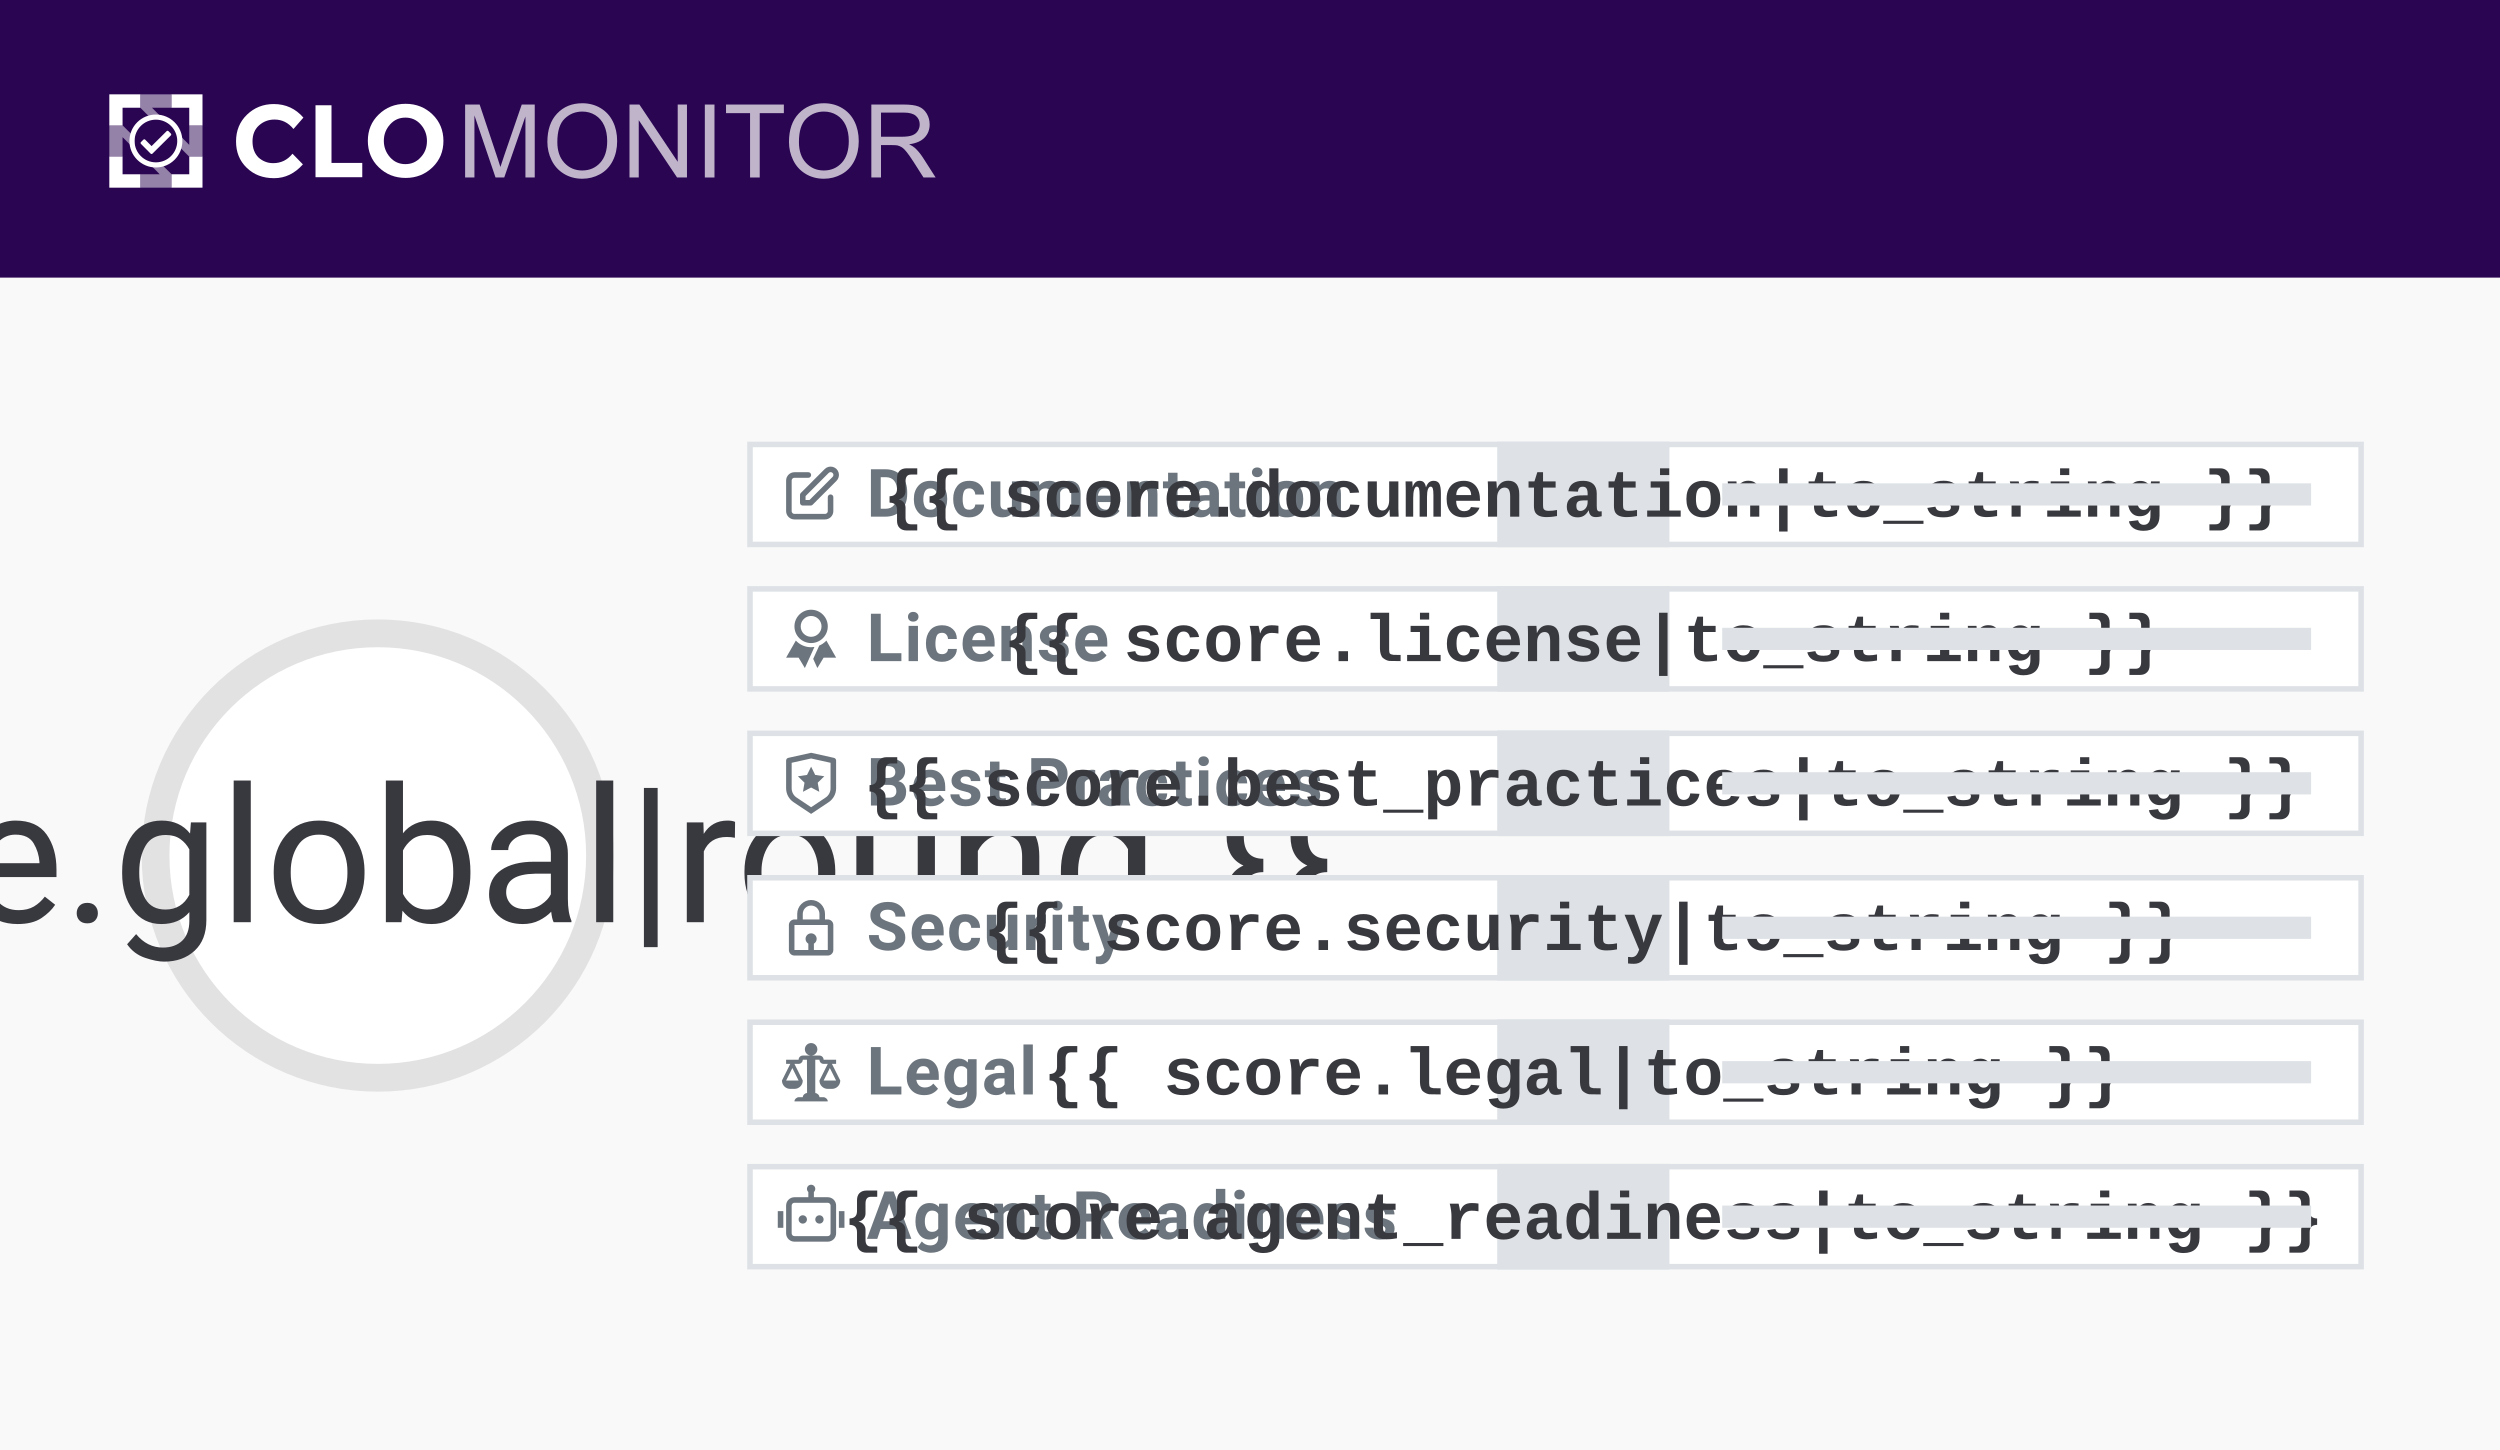
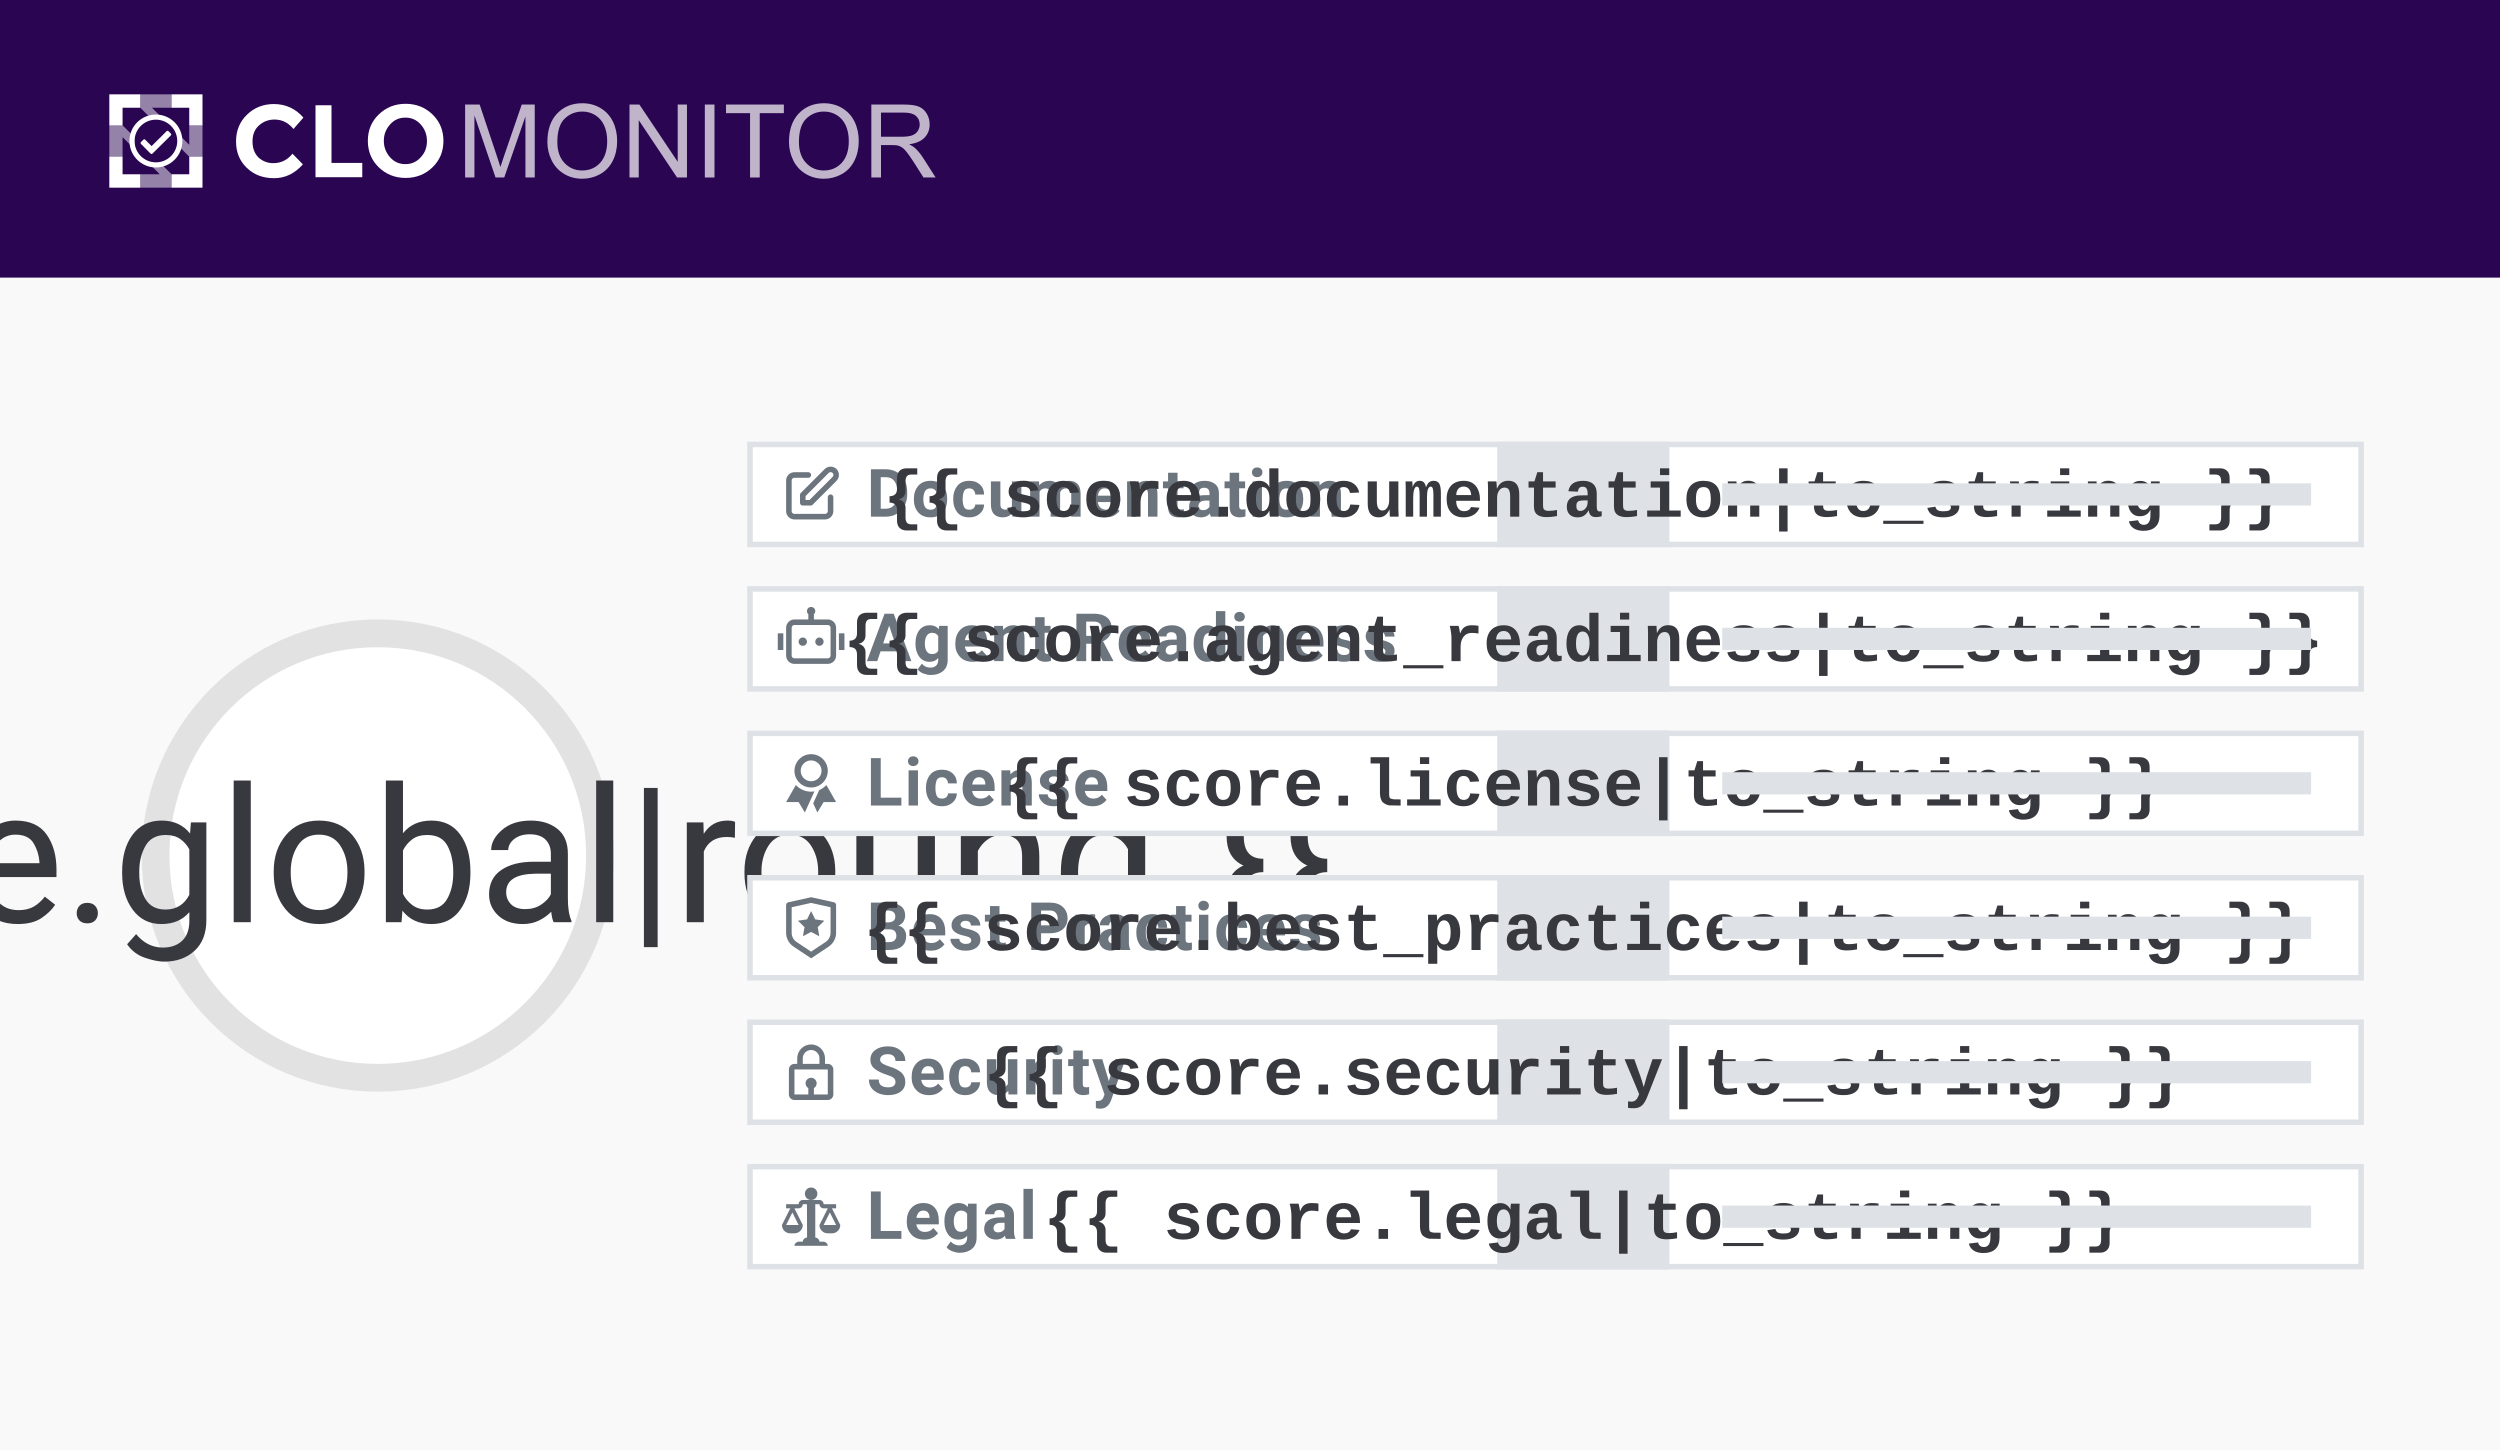
<svg xmlns="http://www.w3.org/2000/svg" class="{{ theme }}" width="450" height="261" viewBox="0 0 450 261" fill="none">
  <style>
    .header {
      fill: #2a0552;
    }

    .dark .header {
      fill: #0f0e11;
    }

    .logo {
      fill: #fff;
    }

    .clo {
      font-family: "Arial", Gadget, sans-serif;
      font-size: 18px;
      font-weight: 600;
    }

    .monitor {
      font-family: "Arial", "Helvetica Neue", Helvetica, sans-serif;
      font-size: 18px;
      font-weight: 300;
    }

    .beta {
      font-family: system-ui, -apple-system, "Segoe UI", Roboto, "Helvetica Neue", Arial, "Noto Sans", "Liberation Sans", sans-serif, "Apple Color Emoji", "Segoe UI Emoji", "Segoe UI Symbol", "Noto Color Emoji";
      font-size: 9px;
      font-weight: 400;
      fill: #fff;
    }

    .bg {
      fill: #f9f9f9;
    }

    .dark .bg {
      fill: #2c2e31;
    }

    .title {
      font-family: system-ui, -apple-system, "Segoe UI", Roboto, "Helvetica Neue", Arial, "Noto Sans", "Liberation Sans", sans-serif, "Apple Color Emoji", "Segoe UI Emoji", "Segoe UI Symbol", "Noto Color Emoji";
      font-size: 12px;
      font-weight: 600;
      letter-spacing: .3px;
      fill: #6c757d;
    }

    .dark .title {
      fill: #a0a0a0;
    }

    .barBg {
      fill: #fff;
      stroke: #dee2e6;
    }

    .dark .barBg {
      fill: #131216;
      stroke: #676869;
    }

    .valueBg {
      fill: #dee2e6;
      stroke: #dee2e6;
    }

    .dark .valueBg {
      fill: #2b2a2e;
      stroke: #676869;
    }

    .value {
      font-family: SFMono-Regular,Menlo,Monaco,Consolas,"Liberation Mono","Courier New",monospace;
      font-size: 12px;
      font-weight: 600;
      fill: #38383f;
    }

    .dark .value {
      fill: #a3a3a6;
    }

    .barWrapper {
      fill: #dee2e6;
    }

    .dark .barWrapper {
      fill: #2b2a2e;
    }

    .bar-a {
      fill: #90be6d;
    }

    .bar-b {
      fill: #f9c74f;
    }

    .bar-c {
      fill: #f8961e;
    }

    .bar-d {
      fill: #f94144;
    }

    .empty-icon {
      stroke: #6c757d;
    }

    .dark .empty-icon {
      stroke: #a0a0a0;
    }

    .icon {
      stroke: #6c757d;
      fill: #6c757d;
    }

    .dark .icon {
      stroke: #a0a0a0;
      fill: #a0a0a0;
    }

    @supports(-moz-appearance: auto) {
      /* Selector detects Firefox */
      .value { font-size:12px; }
    }

    .circle {
      fill: #fff;
      stroke: #e2e2e2;
    }

    .dark .circle {
      fill: #131216;
      stroke: #676869;
    }

    .chart-circle {
      fill: none;
      stroke-dashoffset: 251.42;
    }

    .circle-a {
      stroke: #90be6d;
    }

    .circle-b {
      stroke: #f9c74f;
    }

    .circle-c {
      stroke: #f8961e;
    }

    .circle-d {
      stroke: #f94144;
    }

    .global {
      font-family: system-ui, -apple-system, "Segoe UI", Roboto, "Helvetica Neue", Arial, "Noto Sans", "Liberation Sans", sans-serif, "Apple Color Emoji", "Segoe UI Emoji", "Segoe UI Symbol", "Noto Color Emoji";
      font-size: 34px;
      font-weight: 400;
      fill: #38383f;
    }

    .dark .global {
      fill: #a3a3a6;
    }
  </style>
  <rect x="0" y="0" class="header" height="50" width="450" />
  <g transform="translate(18, 32)">
    <svg y="-19px" viewBox="0 0 580 75" height="25" width="152">
      <g id="layer0">
        <g transform="matrix(1 0 0 1 10 0.108586)">
          <path d="M108.899,52.155C114.39,52.155 118.717,49.991 122.211,45.665L129.367,52.987C123.709,59.31 117.219,62.472 109.564,62.472C101.91,62.472 95.752,60.142 90.76,55.316C85.768,50.491 83.438,44.5 83.438,37.178C83.438,29.856 85.934,23.699 90.927,18.873C95.919,14.047 102.076,11.551 109.398,11.551C117.552,11.551 124.375,14.713 129.7,20.87L122.877,28.691C119.382,24.364 115.056,22.201 109.897,22.201C105.737,22.201 102.242,23.532 99.247,26.195C96.252,28.858 94.754,32.519 94.754,37.178C94.754,41.837 96.085,45.498 98.914,48.327C101.577,50.657 104.905,52.155 108.899,52.155L108.899,52.155Z" fill="#FFFFFF" />
          <path d="M138.02,61.806L138.02,12.383L149.003,12.383L149.003,51.988L170.137,51.988L170.137,61.806L138.02,61.806L138.02,61.806Z" fill="#FFFFFF" />
          <path d="M218.396,54.984C213.403,59.809 207.246,62.306 199.924,62.306C192.602,62.306 186.445,59.809 181.453,54.984C176.461,50.158 173.965,44.001 173.965,36.845C173.965,29.523 176.461,23.532 181.453,18.707C186.445,13.881 192.602,11.385 199.924,11.385C207.246,11.385 213.403,13.881 218.396,18.707C223.388,23.532 225.884,29.69 225.884,36.845C225.884,44.167 223.388,50.158 218.396,54.984L218.396,54.984ZM214.568,36.845C214.568,32.519 213.071,28.691 210.242,25.529C207.413,22.368 203.918,20.87 199.758,20.87C195.598,20.87 192.103,22.368 189.274,25.529C186.445,28.691 184.947,32.352 184.947,36.845C184.947,41.172 186.445,44.999 189.274,48.161C192.103,51.323 195.598,52.82 199.758,52.82C203.918,52.82 207.413,51.323 210.242,48.161C213.237,44.999 214.568,41.338 214.568,36.845L214.568,36.845Z" fill="#FFFFFF" />
        </g>
      </g>
      <g id="layer1">
        <g>
          <path d="M15.5,47.7L6.4,47.7L6.4,69.1L27.7,69.1L27.7,59.9L15.5,59.9L15.5,47.7Z" fill="#FFFFFF" />
          <path d="M61.3,47.8L61.3,59.9L49.1,59.9L49.1,59.8L49.1,69.1L70.4,69.1L70.4,47.7L61.2,47.7L61.3,47.8Z" fill="#FFFFFF" />
          <path d="M6.4,26.4L15.6,26.4L15.5,26.3L15.5,14.2L27.7,14.2L27.7,5L6.4,5L6.4,26.4Z" fill="#FFFFFF" />
          <path d="M49.1,5L49.1,14.2L61.3,14.2L61.3,26.4L70.4,26.4L70.4,5L49.1,5Z" fill="#FFFFFF" />
        </g>
        <g>
          <path d="M42.859,21.359L35.7,14.2L49.1,14.2L49.1,5L27.7,5L27.7,14.2L34.859,21.359L42.859,21.359Z" fill="#FFFFFF" fill-opacity="0.5" />
          <path d="M41.441,52.241L33.441,52.241L39,57.8L41,59.9L27.7,59.9L27.7,69.1L49.1,69.1L49.1,59.8L43,53.8L41.441,52.241Z" fill="#FFFFFF" fill-opacity="0.5" />
          <path d="M61.3,26.4L61.3,39.7L59.2,37.6L53.654,32.054L53.654,40.154L55.1,41.6L61.2,47.7L70.4,47.7L70.4,26.4L61.3,26.4Z" fill="#FFFFFF" fill-opacity="0.5" />
          <path d="M23.674,34.474L15.6,26.4L6.4,26.4L6.4,47.7L15.5,47.7L15.5,34.4L23.674,42.575L23.674,34.474Z" fill="#FFFFFF" fill-opacity="0.5" />
        </g>
      </g>
      <g id="layer2">
        <path d="M38.4,18.875C28.362,18.875 20.225,27.012 20.225,37.05C20.225,47.088 28.362,55.225 38.4,55.225C48.438,55.225 56.575,47.088 56.575,37.05C56.575,27.012 48.438,18.875 38.4,18.875L38.4,18.875ZM38.4,22.392C46.501,22.392 53.057,28.948 53.057,37.05C53.057,45.151 46.502,51.708 38.4,51.708C30.299,51.708 23.742,45.152 23.742,37.05C23.742,28.949 30.298,22.392 38.4,22.392L38.4,22.392ZM48.675,31.939L47.024,30.274C46.682,29.93 46.125,29.927 45.78,30.27L35.421,40.546L31.039,36.128C30.697,35.783 30.14,35.781 29.795,36.123L28.13,37.775C27.785,38.117 27.783,38.673 28.125,39.018L34.778,45.725C35.12,46.07 35.677,46.072 36.022,45.73L48.67,33.183C49.015,32.841 49.017,32.284 48.675,31.939L48.675,31.939Z" fill="#FFFFFF" />
      </g>
      <g id="layer3">
        <g transform="matrix(1 0 0 1 13 0)">
          <path d="M237.78,62.108L237.78,12L247.761,12L259.621,47.479C260.715,50.783 261.512,53.255 262.014,54.896C262.583,53.073 263.472,50.395 264.68,46.864L276.677,12L285.597,12L285.597,62.108L279.206,62.108L279.206,20.169L264.645,62.108L258.664,62.108L244.172,19.451L244.172,62.108L237.78,62.108Z" fill="#FFFFFF" fill-opacity="0.7" />
          <path d="M294.279,37.703C294.279,29.386 296.512,22.875 300.978,18.17C305.445,13.464 311.209,11.112 318.273,11.112C322.899,11.112 327.069,12.217 330.783,14.427C334.497,16.637 337.328,19.719 339.277,23.673C341.225,27.626 342.199,32.109 342.199,37.122C342.199,42.204 341.174,46.75 339.123,50.76C337.072,54.77 334.167,57.807 330.407,59.869C326.647,61.931 322.591,62.962 318.239,62.962C313.522,62.962 309.307,61.823 305.593,59.544C301.878,57.266 299.064,54.155 297.15,50.213C295.236,46.271 294.279,42.101 294.279,37.703L294.279,37.703ZM301.115,37.806C301.115,43.844 302.739,48.601 305.986,52.076C309.233,55.551 313.306,57.288 318.205,57.288C323.195,57.288 327.302,55.534 330.527,52.025C333.751,48.516 335.363,43.537 335.363,37.088C335.363,33.009 334.674,29.449 333.295,26.407C331.917,23.365 329.9,21.007 327.245,19.332C324.591,17.657 321.611,16.82 318.307,16.82C313.613,16.82 309.575,18.432 306.191,21.656C302.807,24.88 301.115,30.264 301.115,37.806L301.115,37.806Z" fill="#FFFFFF" fill-opacity="0.7" />
          <path d="M350.676,62.108L350.676,12L357.477,12L383.796,51.341L383.796,12L390.153,12L390.153,62.108L383.351,62.108L357.033,22.733L357.033,62.108L350.676,62.108Z" fill="#FFFFFF" fill-opacity="0.7" />
          <path d="M402.424,62.108L402.424,12L409.055,12L409.055,62.108L402.424,62.108Z" fill="#FFFFFF" fill-opacity="0.7" />
          <path d="M433.493,62.108L433.493,17.913L416.984,17.913L416.984,12L456.701,12L456.701,17.913L440.124,17.913L440.124,62.108L433.493,62.108Z" fill="#FFFFFF" fill-opacity="0.7" />
          <path d="M460.222,37.703C460.222,29.386 462.455,22.875 466.921,18.17C471.387,13.464 477.152,11.112 484.216,11.112C488.841,11.112 493.011,12.217 496.725,14.427C500.44,16.637 503.271,19.719 505.219,23.673C507.167,27.626 508.141,32.109 508.141,37.122C508.141,42.204 507.116,46.75 505.065,50.76C503.014,54.77 500.109,57.807 496.349,59.869C492.59,61.931 488.534,62.962 484.181,62.962C479.465,62.962 475.249,61.823 471.535,59.544C467.821,57.266 465.007,54.155 463.093,50.213C461.179,46.271 460.222,42.101 460.222,37.703L460.222,37.703ZM467.057,37.806C467.057,43.844 468.681,48.601 471.928,52.076C475.175,55.551 479.248,57.288 484.147,57.288C489.138,57.288 493.245,55.534 496.469,52.025C499.693,48.516 501.305,43.537 501.305,37.088C501.305,33.009 500.616,29.449 499.238,26.407C497.859,23.365 495.842,21.007 493.188,19.332C490.533,17.657 487.554,16.82 484.25,16.82C479.556,16.82 475.517,18.432 472.133,21.656C468.749,24.88 467.057,30.264 467.057,37.806L467.057,37.806Z" fill="#FFFFFF" fill-opacity="0.7" />
          <path d="M516.789,62.108L516.789,12L539.006,12C543.472,12 546.867,12.45 549.191,13.35C551.515,14.251 553.373,15.84 554.763,18.119C556.153,20.397 556.847,22.915 556.847,25.672C556.847,29.227 555.697,32.223 553.395,34.661C551.094,37.1 547.539,38.649 542.731,39.31C544.486,40.153 545.819,40.985 546.73,41.805C548.667,43.582 550.501,45.804 552.233,48.47L560.949,62.108L552.609,62.108L545.978,51.683C544.042,48.675 542.446,46.374 541.193,44.779C539.94,43.184 538.818,42.067 537.826,41.429C536.835,40.791 535.827,40.347 534.802,40.096C534.05,39.937 532.819,39.857 531.11,39.857L523.42,39.857L523.42,62.108L516.789,62.108ZM523.42,34.115L537.673,34.115C540.703,34.115 543.073,33.801 544.782,33.175C546.491,32.548 547.79,31.545 548.679,30.167C549.567,28.788 550.012,27.29 550.012,25.672C550.012,23.302 549.151,21.354 547.431,19.828C545.711,18.301 542.993,17.537 539.279,17.537L523.42,17.537L523.42,34.115Z" fill="#FFFFFF" fill-opacity="0.7" />
        </g>
      </g>
    </svg>
  </g>
  <rect x="0" y="50" class="bg" height="211" width="450" />
  <g transform="translate(23, 109)">
    <g>
      <circle class="circle" cx="45" cy="45" r="40" stroke-width="5" />
      <circle class="chart-circle circle-{{ score.global|rating }}" cx="45" cy="45" r="40" stroke-width="5" stroke-dasharray="{{ score.global|stroke }}" transform="rotate(-90 45 45)" />
    </g>
    <g class="global">
      <text x="45" y="57" text-anchor="middle" color="#38383f">{{ score.global|round }}</text>
    </g>
  </g>
  <g transform="translate(135, 80)">
    <g>
      <rect x="0" y="0" class="barBg" height="18" width="290" stroke-opacity="1" />
      <g class="title" transform="translate(5, 0)">
        <svg y="3" class="empty-icon" fill="none" stroke-width="0" viewBox="0 0 24 24" height="1em" width="1em">
          <path stroke-linecap="round" stroke-linejoin="round" stroke-width="2" d="M11 5H6a2 2 0 00-2 2v11a2 2 0 002 2h11a2 2 0 002-2v-5m-1.414-9.414a2 2 0 112.828 2.828L11.828 15H9v-2.828l8.586-8.586z" />
        </svg>
        <text x="16" y="13">Documentation</text>
      </g>
      <rect x="135" y="0" class="valueBg" height="18" width="30" stroke-opacity="1" />
      <g class="value">
        <text x="150" y="13" text-anchor="middle">{{ score.documentation|to_string }}</text>
      </g>
      <g transform="translate(175, 7)">
        <rect x="0" y="0" height="4" width="106" class="barWrapper" />
        <rect x="0" y="0" height="4" width="{{ score.documentation|rs_section_score_width }}" class="bar-{{ score.documentation|rating_opt }}" />
      </g>
    </g>
  </g>
  <g transform="translate(135, 106)">
    <g>
      <rect x="0" y="0" class="barBg" height="18" width="290" stroke-opacity="1" />
      <g class="title" transform="translate(5, 0)">
+         <svg y="3" class="icon" stroke-width="0" viewBox="0 0 24 24" height="1em" width="1em">
+           <path d="M13.5 2C13.5 2.444 13.307 2.843 13 3.118V5H18C19.657 5 21 6.343 21 8V18C21 19.657 19.657 21 18 21H6C4.343 21 3 19.657 3 18V8C3 6.343 4.343 5 6 5H11V3.118C10.693 2.843 10.5 2.444 10.5 2C10.5 1.172 11.172 0.5 12 0.5C12.828 0.5 13.5 1.172 13.5 2ZM6 7C5.448 7 5 7.448 5 8V18C5 18.552 5.448 19 6 19H18C18.552 19 19 18.552 19 18V8C19 7.448 18.552 7 18 7H13H11H6ZM2 10H0V16H2V10ZM22 10H24V16H22V10ZM9 14.5C9.828 14.5 10.5 13.828 10.5 13C10.5 12.172 9.828 11.5 9 11.5C8.172 11.5 7.5 12.172 7.5 13C7.5 13.828 8.172 14.5 9 14.5ZM15 14.5C15.828 14.5 16.5 13.828 16.5 13C16.5 12.172 15.828 11.5 15 11.5C14.172 11.5 13.5 12.172 13.5 13C13.5 13.828 14.172 14.5 15 14.5Z" />
+         </svg>
+         <text x="16" y="13">Agent Readiness</text>
+       </g>
+       <rect x="135" y="0" class="valueBg" height="18" width="30" stroke-opacity="1" />
+       <g class="value">
+         <text x="150" y="13" text-anchor="middle">{{ score.agent_readiness|to_string }}</text>
+       </g>
+       <g transform="translate(175, 7)">
+         <rect x="0" y="0" height="4" width="106" class="barWrapper" />
+         <rect x="0" y="0" height="4" width="{{ score.agent_readiness|rs_section_score_width }}" class="bar-{{ score.agent_readiness|rating_opt }}" />
+       </g>
+     </g>
+   </g>
+   <g transform="translate(135, 132)">
+     <g>
+       <rect x="0" y="0" class="barBg" height="18" width="290" stroke-opacity="1" />
+       <g class="title" transform="translate(5, 0)">
        <svg y="3" class="icon" stroke-width="0" viewBox="0 0 512 512" height="1em" width="1em">
          <path d="M256 32c-70.7 0-128 57.3-128 128s57.3 128 128 128 128-57.3 128-128S326.7 32 256 32zm0 208c-44.2 0-80-35.8-80-80s35.8-80 80-80 80 35.8 80 80-35.8 80-80 80zM193.7 307.4c-19.1-8.1-36.2-19.6-50.8-34.3-1.4-1.4-2.8-2.8-4.1-4.3L64 400h96l48 80 48-105.8 25.5-56.2c-8.4 1.3-16.9 2-25.5 2-21.6 0-42.5-4.2-62.3-12.6zM373.3 268.9c-1.3 1.4-2.7 2.9-4.1 4.3-14.6 14.6-31.7 26.2-50.7 34.2L294 361.2l-21.9 48.4L304 480l48-80h96l-74.7-131.1z" />
        </svg>
        <text x="16" y="13">License</text>
      </g>
      <rect x="135" y="0" class="valueBg" height="18" width="30" stroke-opacity="1" />
      <g class="value">
        <text x="150" y="13" text-anchor="middle">{{ score.license|to_string }}</text>
      </g>
      <g transform="translate(175, 7)">
        <rect x="0" y="0" height="4" width="106" class="barWrapper" />
        <rect x="0" y="0" height="4" width="{{ score.license|rs_section_score_width }}" class="bar-{{ score.license|rating_opt }}" />
      </g>
    </g>
  </g>
-   <g transform="translate(135, 132)">
+   <g transform="translate(135, 158)">
    <g>
      <rect x="0" y="0" class="barBg" height="18" width="290" stroke-opacity="1" />
      <g class="title" transform="translate(5, 0)">
        <svg y="3" class="icon" stroke-width="0" viewBox="0 0 24 24" height="1em" width="1em">
          <g>
            <path fill="none" d="M0 0h24v24H0z" />
            <path d="M5 4.604v9.185a4 4 0 0 0 1.781 3.328L12 20.597l5.219-3.48A4 4 0 0 0 19 13.79V4.604L12 3.05 5 4.604zM3.783 2.826L12 1l8.217 1.826a1 1 0 0 1 .783.976v9.987a6 6 0 0 1-2.672 4.992L12 23l-6.328-4.219A6 6 0 0 1 3 13.79V3.802a1 1 0 0 1 .783-.976zM12 13.5l-2.939 1.545.561-3.272-2.377-2.318 3.286-.478L12 6l1.47 2.977 3.285.478-2.377 2.318.56 3.272L12 13.5z" />
          </g>
        </svg>
        <text x="16" y="13">Best Practices</text>
      </g>
      <rect x="135" y="0" class="valueBg" height="18" width="30" stroke-opacity="1" />
      <g class="value">
        <text x="150" y="13" text-anchor="middle">{{ score.best_practices|to_string }}</text>
      </g>
      <g transform="translate(175, 7)">
        <rect x="0" y="0" height="4" width="106" class="barWrapper" />
        <rect x="0" y="0" height="4" width="{{ score.best_practices|rs_section_score_width }}" class="bar-{{ score.best_practices|rating_opt }}" />
      </g>
    </g>
  </g>
-   <g transform="translate(135, 158)">
+   <g transform="translate(135, 184)">
    <g>
      <rect x="0" y="0" class="barBg" height="18" width="290" stroke-opacity="1" />
      <g class="title" transform="translate(5, 0)">
        <svg y="3" class="icon" stroke-width="0" viewBox="0 0 24 24" height="1em" width="1em">
          <path d="M12 2C9.243 2 7 4.243 7 7v2H6c-1.103 0-2 .897-2 2v9c0 1.103.897 2 2 2h12c1.103 0 2-.897 2-2v-9c0-1.103-.897-2-2-2h-1V7c0-2.757-2.243-5-5-5zM9 7c0-1.654 1.346-3 3-3s3 1.346 3 3v2H9V7zm9.002 13H13v-2.278c.595-.347 1-.985 1-1.722 0-1.103-.897-2-2-2s-2 .897-2 2c0 .736.405 1.375 1 1.722V20H6v-9h12l.002 9z" />
        </svg>
        <text x="16" y="13">Security</text>
      </g>
      <rect x="135" y="0" class="valueBg" height="18" width="30" stroke-opacity="1" />
      <g class="value">
        <text x="150" y="13" text-anchor="middle">{{ score.security|to_string }}</text>
      </g>
      <g transform="translate(175, 7)">
        <rect x="0" y="0" height="4" width="106" class="barWrapper" />
        <rect x="0" y="0" height="4" width="{{ score.security|rs_section_score_width }}" class="bar-{{ score.security|rating_opt }}" />
      </g>
    </g>
  </g>
-   <g transform="translate(135, 184)">
+   <g transform="translate(135, 210)">
    <g>
      <rect x="0" y="0" class="barBg" height="18" width="290" stroke-opacity="1" />
      <g class="title" transform="translate(5, 0)">
        <svg y="3" class="icon" stroke-width="0" viewBox="0 0 14 16" height="1em" width="1em">
          <path fill-rule="evenodd" d="M7 4c-.83 0-1.5-.67-1.5-1.5S6.17 1 7 1s1.5.67 1.5 1.5S7.83 4 7 4zm7 6c0 1.11-.89 2-2 2h-1c-1.11 0-2-.89-2-2l2-4h-1c-.55 0-1-.45-1-1H8v8c.42 0 1 .45 1 1h1c.42 0 1 .45 1 1H3c0-.55.58-1 1-1h1c0-.55.58-1 1-1h.03L6 5H5c0 .55-.45 1-1 1H3l2 4c0 1.11-.89 2-2 2H2c-1.11 0-2-.89-2-2l2-4H1V5h3c0-.55.45-1 1-1h4c.55 0 1 .45 1 1h3v1h-1l2 4zM2.5 7L1 10h3L2.5 7zM13 10l-1.5-3-1.5 3h3z" />
        </svg>
        <text x="16" y="13">Legal</text>
      </g>
      <rect x="135" y="0" class="valueBg" height="18" width="30" stroke-opacity="1" />
      <g class="value">
        <text x="150" y="13" text-anchor="middle">{{ score.legal|to_string }}</text>
      </g>
      <g transform="translate(175, 7)">
        <rect x="0" y="0" height="4" width="106" class="barWrapper" />
        <rect x="0" y="0" height="4" width="{{ score.legal|rs_section_score_width }}" class="bar-{{ score.legal|rating_opt }}" />
      </g>
    </g>
  </g>
-   <g transform="translate(135, 210)">
-     <g>
-       <rect x="0" y="0" class="barBg" height="18" width="290" stroke-opacity="1" />
-       <g class="title" transform="translate(5, 0)">
-         <svg y="3" class="icon" stroke-width="0" viewBox="0 0 24 24" height="1em" width="1em">
-           <path d="M13.5 2C13.5 2.444 13.307 2.843 13 3.118V5H18C19.657 5 21 6.343 21 8V18C21 19.657 19.657 21 18 21H6C4.343 21 3 19.657 3 18V8C3 6.343 4.343 5 6 5H11V3.118C10.693 2.843 10.5 2.444 10.5 2C10.5 1.172 11.172 0.5 12 0.5C12.828 0.5 13.5 1.172 13.5 2ZM6 7C5.448 7 5 7.448 5 8V18C5 18.552 5.448 19 6 19H18C18.552 19 19 18.552 19 18V8C19 7.448 18.552 7 18 7H13H11H6ZM2 10H0V16H2V10ZM22 10H24V16H22V10ZM9 14.5C9.828 14.5 10.5 13.828 10.5 13C10.5 12.172 9.828 11.5 9 11.5C8.172 11.5 7.5 12.172 7.5 13C7.5 13.828 8.172 14.5 9 14.5ZM15 14.5C15.828 14.5 16.5 13.828 16.5 13C16.5 12.172 15.828 11.5 15 11.5C14.172 11.5 13.5 12.172 13.5 13C13.5 13.828 14.172 14.5 15 14.5Z" />
-         </svg>
-         <text x="16" y="13">Agent Readiness</text>
-       </g>
-       <rect x="135" y="0" class="valueBg" height="18" width="30" stroke-opacity="1" />
-       <g class="value">
-         <text x="150" y="13" text-anchor="middle">{{ score.agent_readiness|to_string }}</text>
-       </g>
-       <g transform="translate(175, 7)">
-         <rect x="0" y="0" height="4" width="106" class="barWrapper" />
-         <rect x="0" y="0" height="4" width="{{ score.agent_readiness|rs_section_score_width }}" class="bar-{{ score.agent_readiness|rating_opt }}" />
-       </g>
-     </g>
-   </g>
</svg>
